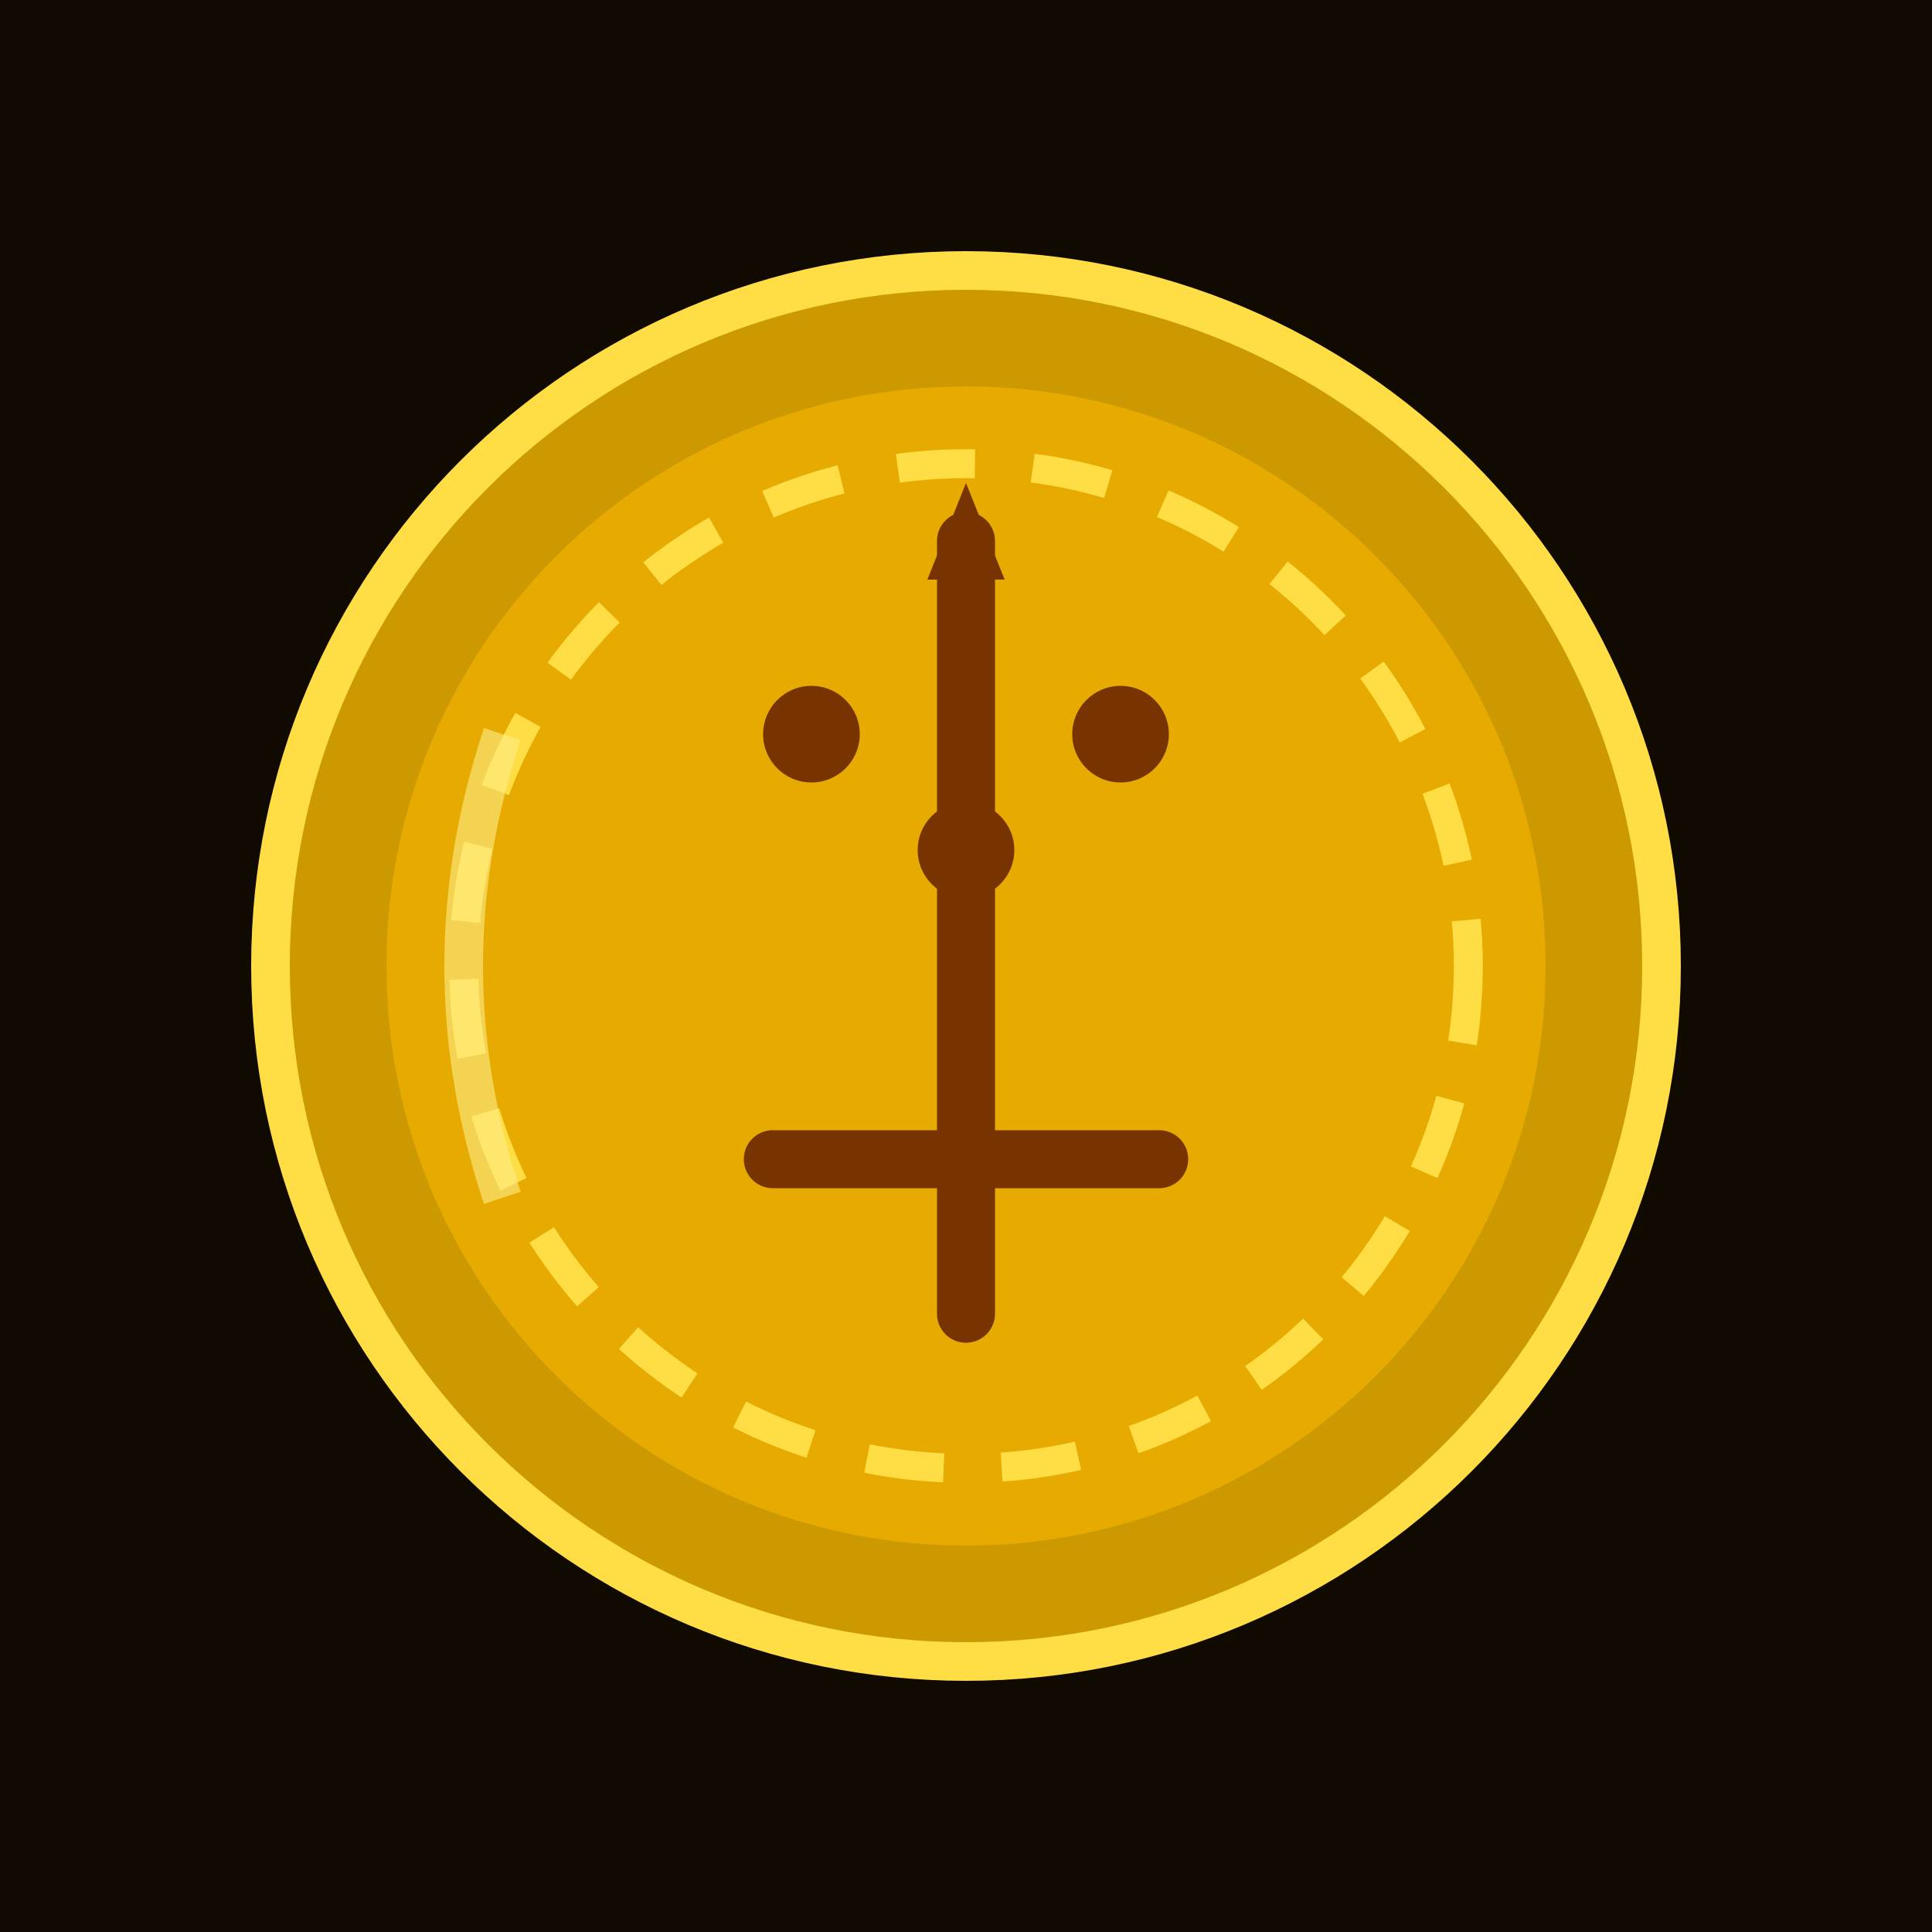
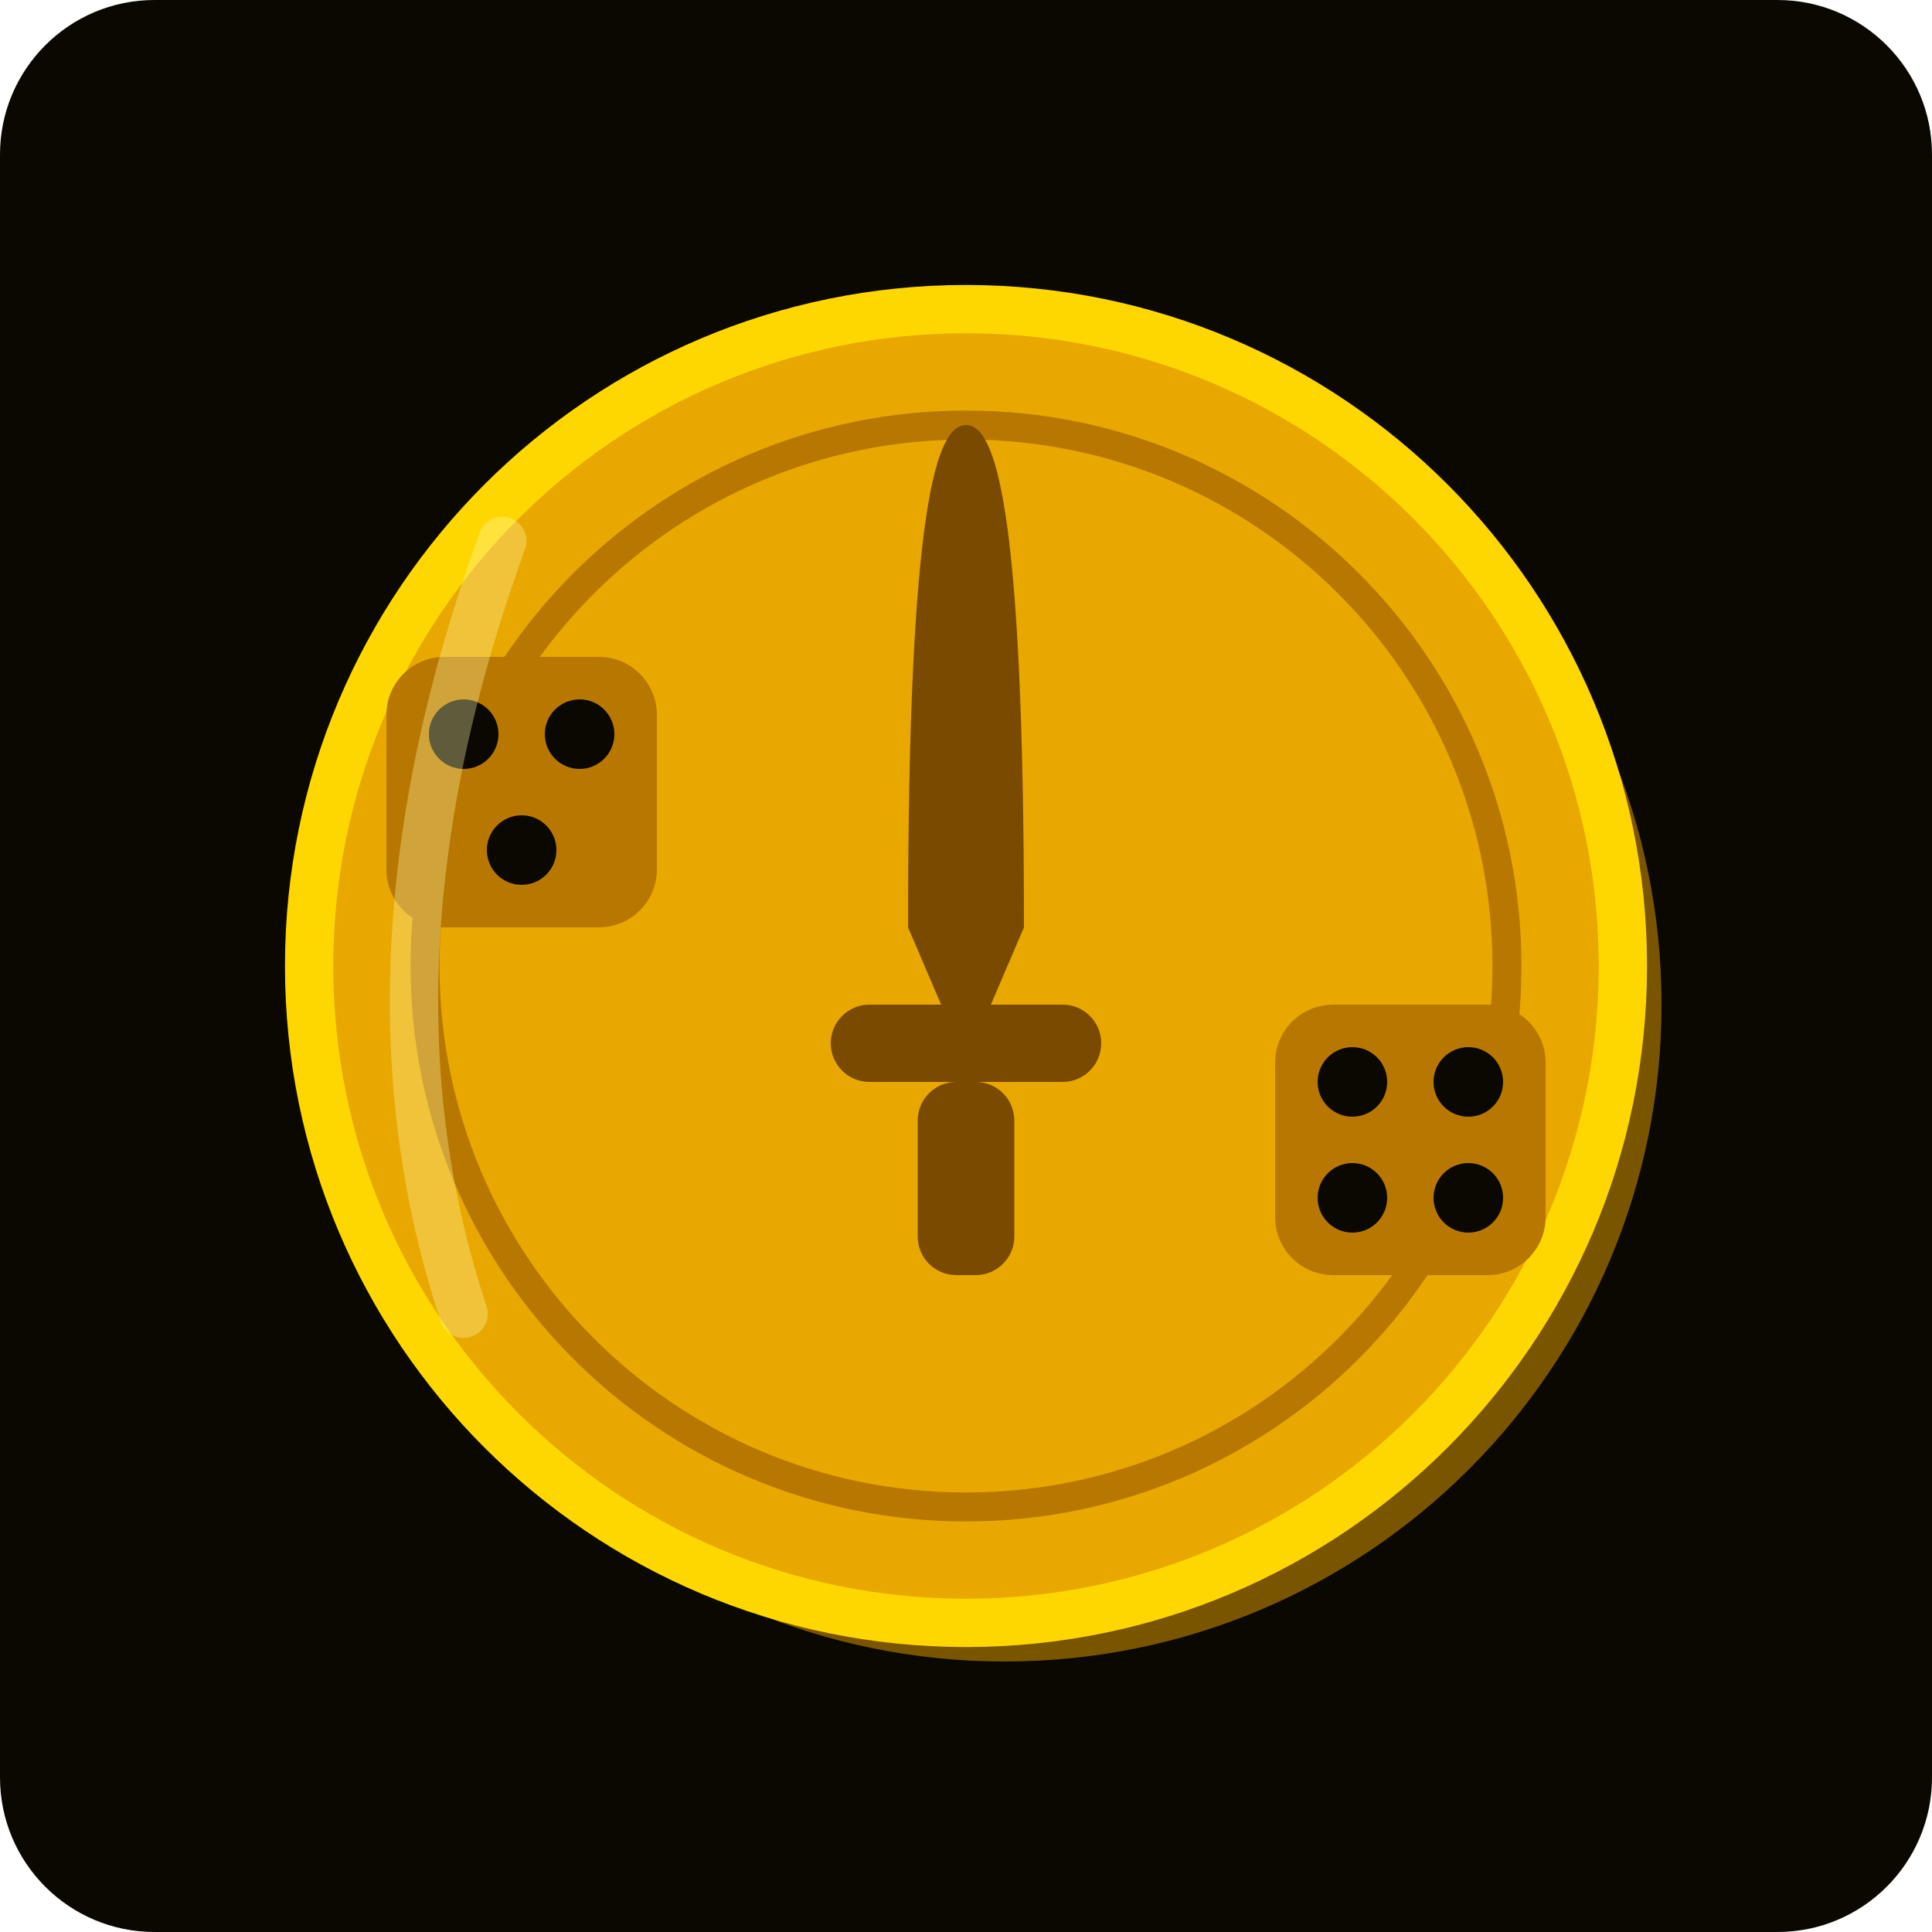
<svg xmlns="http://www.w3.org/2000/svg" viewBox="0 0 100 100">
-   <rect width="100" height="100" fill="#100a00" />
-   <circle cx="50" cy="50" r="36" fill="#cc9900" stroke="#ffdd44" stroke-width="2" />
-   <circle cx="50" cy="50" r="30" fill="#e6aa00" />
-   <circle cx="50" cy="50" r="26" fill="none" stroke="#ffdd44" stroke-width="1.5" stroke-dasharray="4,3" />
-   <line x1="50" y1="28" x2="50" y2="68" stroke="#773300" stroke-width="3" stroke-linecap="round" />
-   <line x1="40" y1="60" x2="60" y2="60" stroke="#773300" stroke-width="3" stroke-linecap="round" />
-   <polygon points="50,25 52,30 48,30" fill="#773300" />
-   <circle cx="42" cy="38" r="2.5" fill="#773300" />
-   <circle cx="58" cy="38" r="2.5" fill="#773300" />
-   <circle cx="50" cy="44" r="2.5" fill="#773300" />
-   <path d="M26 38 Q22 50 26 62" fill="none" stroke="#ffee88" stroke-width="2" opacity="0.6" />
+   <rect width="100" height="100" fill="#0a0800" rx="8" />
+   <ellipse cx="52" cy="52" rx="34" ry="34" fill="#7a5500" />
+   <circle cx="50" cy="50" r="34" fill="#e8a800" />
+   <circle cx="50" cy="50" r="34" fill="none" stroke="#ffd700" stroke-width="2.5" />
+   <circle cx="50" cy="50" r="28" fill="none" stroke="#b87800" stroke-width="1.5" />
+   <path d="M50 22 C51.5 22 53 26 53 48 L50 55 L47 48 C47 26 48.5 22 50 22Z" fill="#7a4a00" />
+   <rect x="43" y="52" width="14" height="4" rx="2" fill="#7a4a00" />
+   <rect x="47.5" y="56" width="5" height="10" rx="2" fill="#7a4a00" />
+   <rect x="20" y="34" width="14" height="14" rx="3" fill="#b87800" />
+   <circle cx="24" cy="38" r="1.8" fill="#0a0800" />
+   <circle cx="30" cy="38" r="1.8" fill="#0a0800" />
+   <circle cx="27" cy="44" r="1.8" fill="#0a0800" />
+   <rect x="66" y="52" width="14" height="14" rx="3" fill="#b87800" />
+   <circle cx="70" cy="56" r="1.8" fill="#0a0800" />
+   <circle cx="76" cy="56" r="1.8" fill="#0a0800" />
+   <circle cx="70" cy="62" r="1.8" fill="#0a0800" />
+   <circle cx="76" cy="62" r="1.8" fill="#0a0800" />
+   <path d="M26 28 Q18 50 24 68" fill="none" stroke="#fff5aa" stroke-width="2.5" opacity="0.35" stroke-linecap="round" />
</svg>
